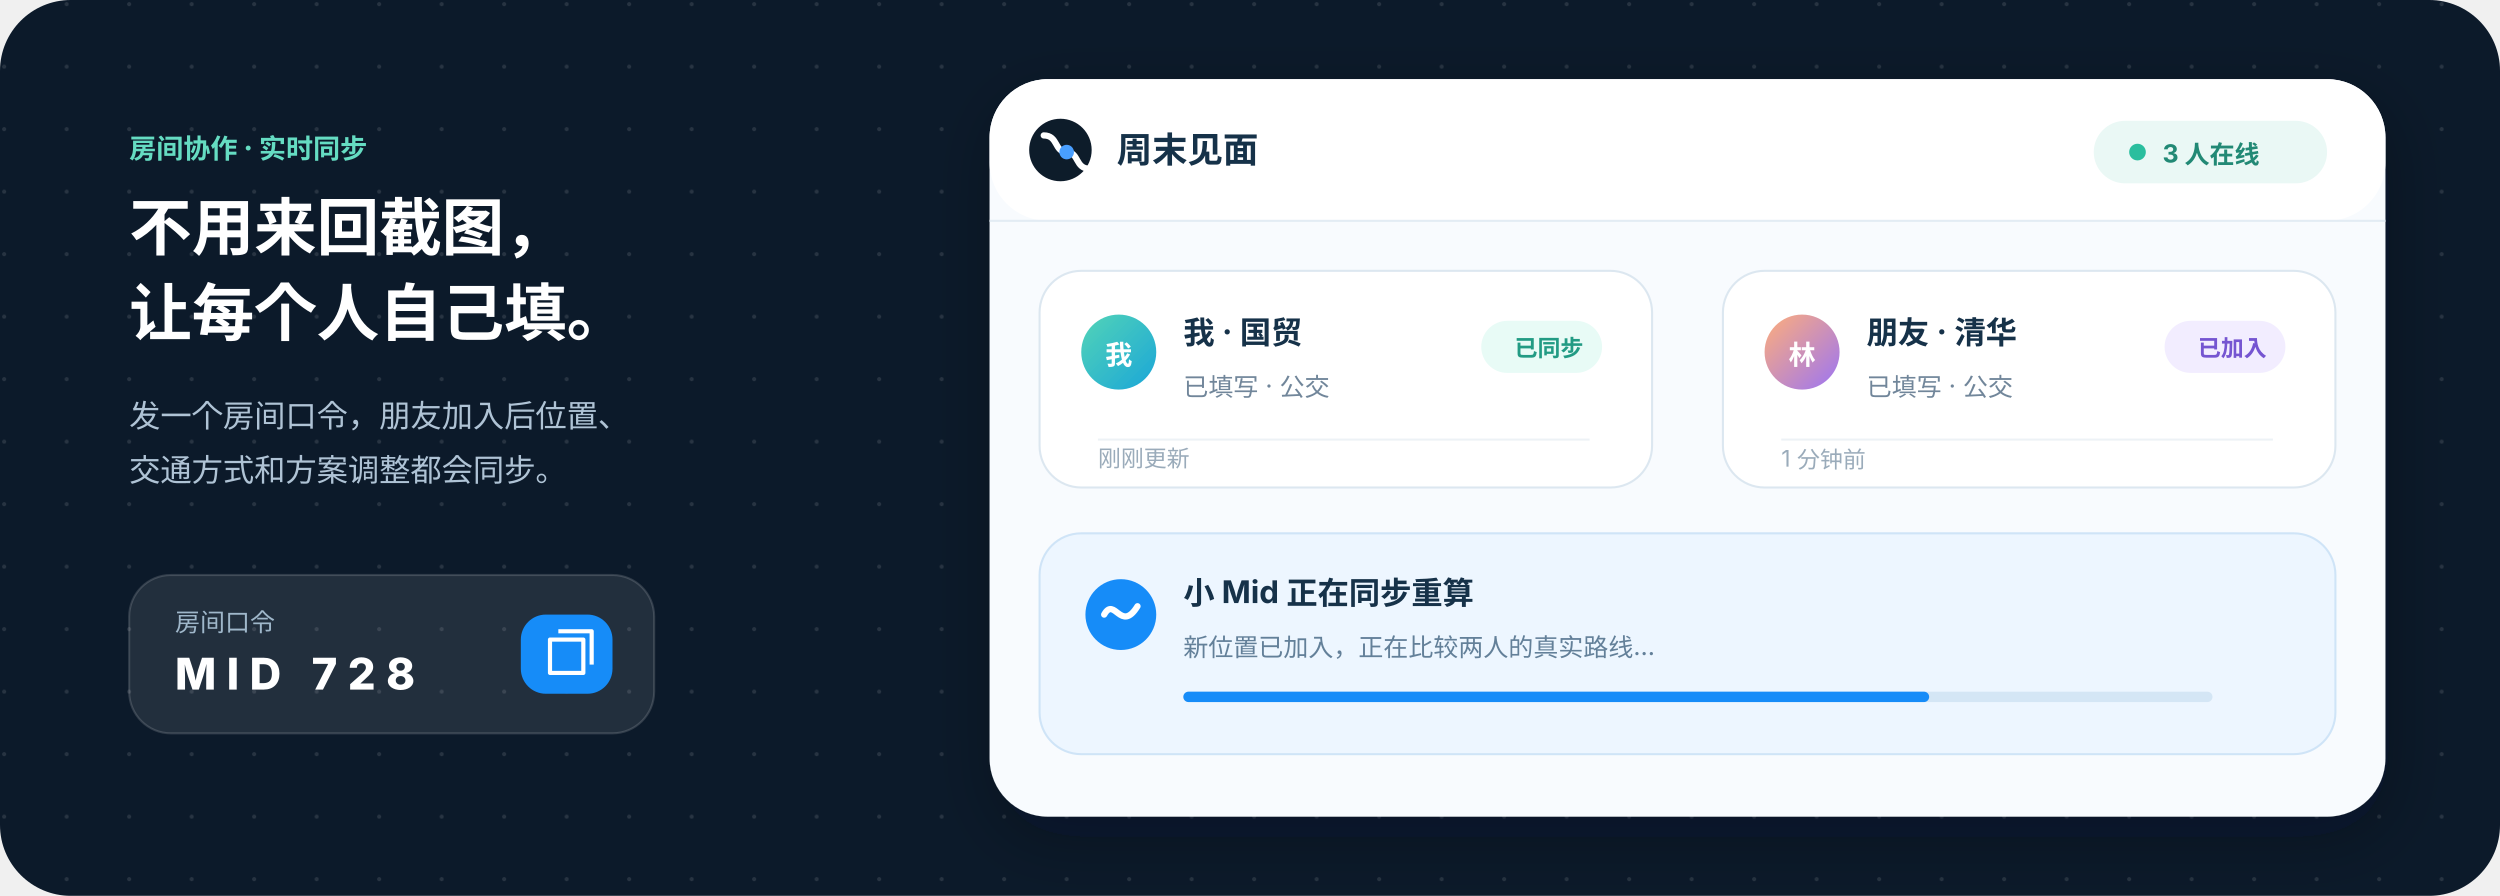
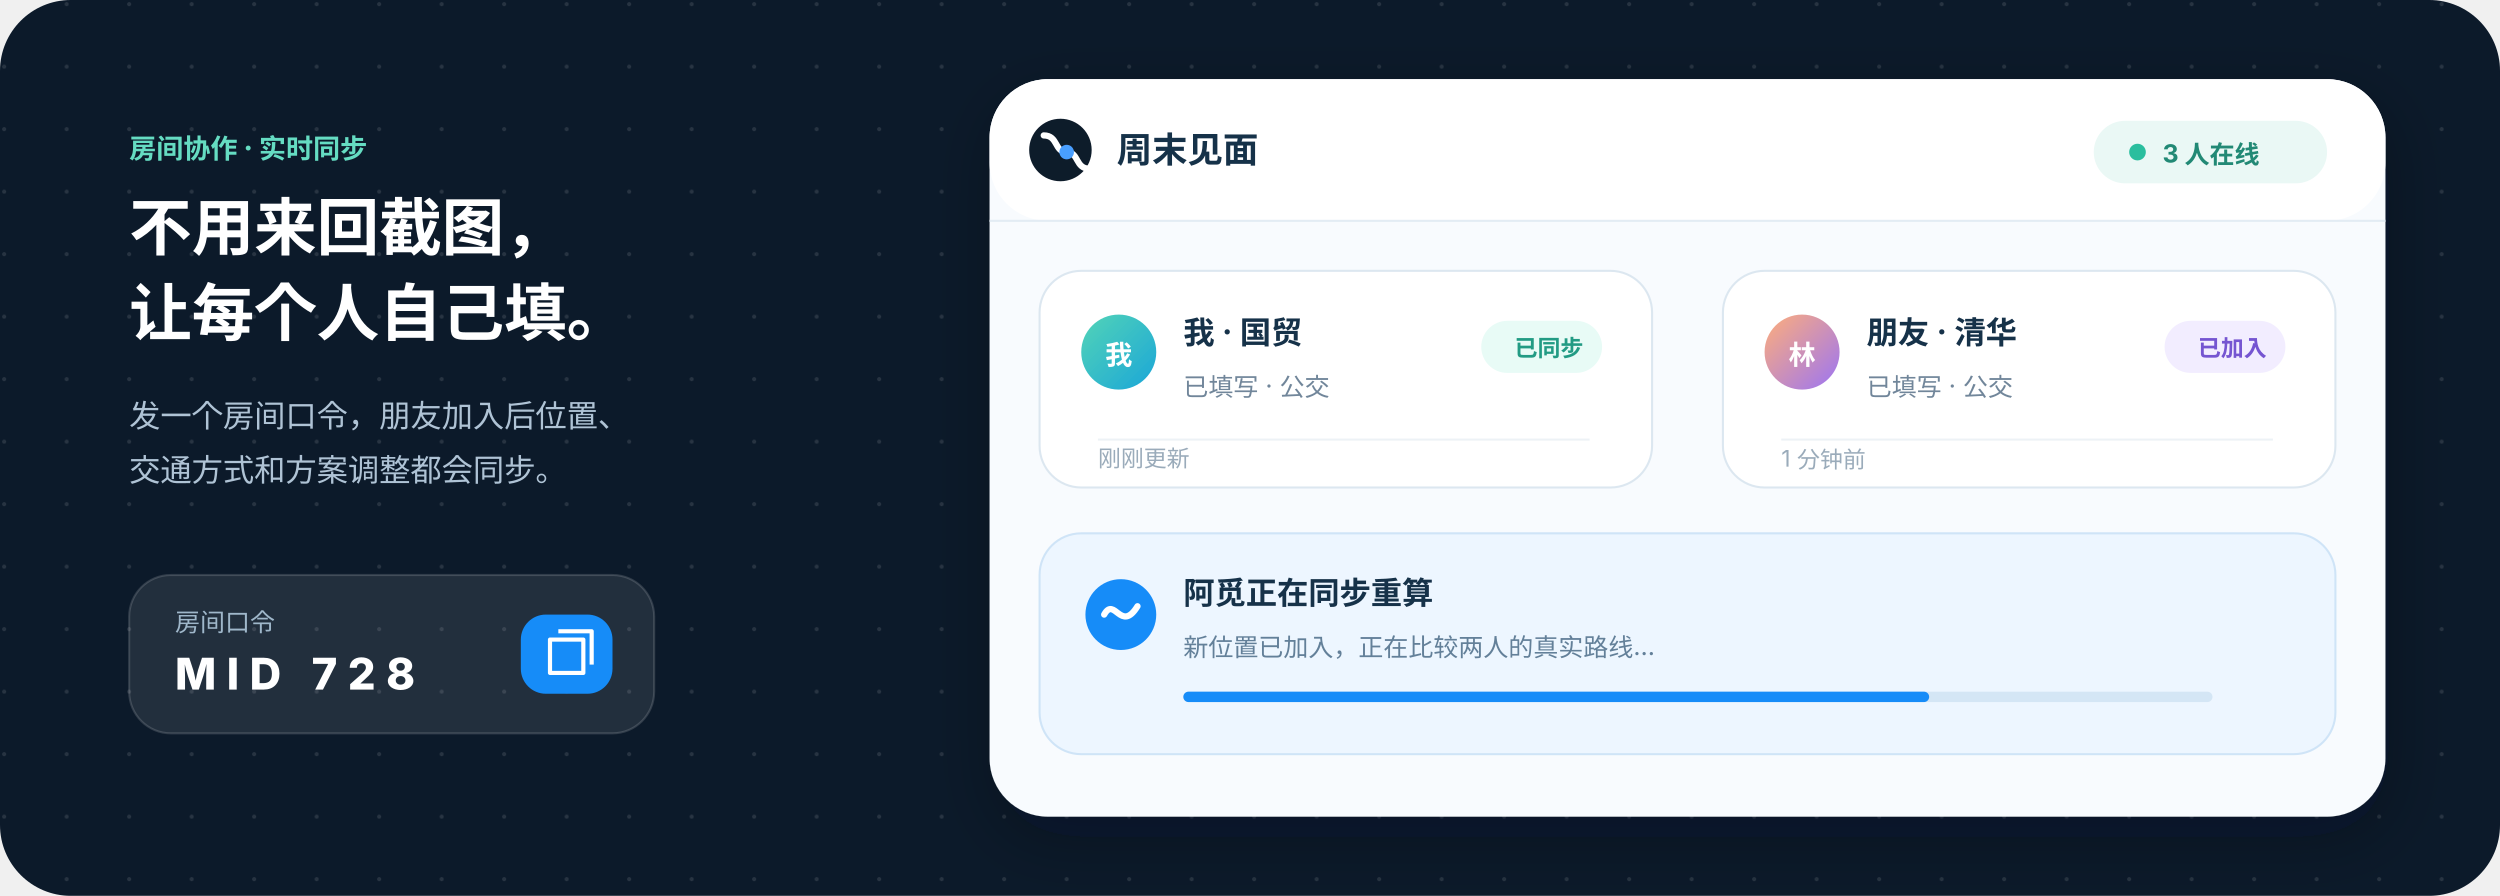
<svg xmlns="http://www.w3.org/2000/svg" width="1200" height="430" viewBox="0 0 1200 430" fill="none" role="img" aria-labelledby="title">
  <defs>
    <linearGradient id="bg" x1="0" y1="0" x2="1200" y2="430">
      <stop stop-color="#0C1A2A" />
      <stop offset=".55" stop-color="#102C47" />
      <stop offset="1" stop-color="#18345C" />
    </linearGradient>
    <linearGradient id="a" x1="0" y1="0" x2="1" y2="1">
      <stop stop-color="#52D4B7" />
      <stop offset="1" stop-color="#1BA6D8" />
    </linearGradient>
    <linearGradient id="b" x1="0" y1="0" x2="1" y2="1">
      <stop stop-color="#FFAE7A" />
      <stop offset="1" stop-color="#9B74F4" />
    </linearGradient>
    <filter id="shadow">
      <feDropShadow dy="10" stdDeviation="16" flood-color="#00101F" flood-opacity=".28" />
    </filter>
    <pattern id="dots" width="30" height="30" patternUnits="userSpaceOnUse">
      <circle cx="2" cy="2" r="1" fill="white" fill-opacity=".11" />
    </pattern>
  </defs>
  <rect width="1200" height="430" rx="34" fill="url(#bg)" />
  <rect width="1200" height="430" rx="34" fill="url(#dots)" />
  <g font-family="Inter,-apple-system,BlinkMacSystemFont,'PingFang SC',sans-serif">
    <text x="62" y="76" fill="#65DCC2" font-size="13" font-weight="760">房间协作 · 实时同步</text>
    <text x="62" y="120" fill="white" font-size="30" font-weight="780">不用来回截图，</text>
    <text x="62" y="161" fill="white" font-size="30" font-weight="780">让每个人自己填。</text>
    <text x="62" y="205" fill="#AFC3D5" font-size="15">发一个房间口令，朋友加入后位置、</text>
    <text x="62" y="231" fill="#AFC3D5" font-size="15">交通方式和方案调整都会同步。</text>
    <g transform="translate(62 276)">
      <rect width="252" height="76" rx="20" fill="white" fill-opacity=".09" stroke="white" stroke-opacity=".15" />
      <text x="22" y="27" fill="#9FB7CA" font-size="12">房间口令</text>
      <text x="22" y="55" fill="white" font-size="21" font-weight="760" letter-spacing="5">MID 728</text>
      <rect x="188" y="19" width="44" height="38" rx="12" fill="#168CF8" />
      <path d="M202 31H218V47H202V31ZM206 27H222V43" stroke="white" stroke-width="2" stroke-linejoin="round" />
    </g>
  </g>
  <g transform="translate(475 38)" filter="url(#shadow)" font-family="Inter,-apple-system,BlinkMacSystemFont,'PingFang SC',sans-serif">
    <rect width="670" height="354" rx="28" fill="#F8FBFE" />
    <rect x="0" y="0" width="670" height="68" rx="28" fill="white" />
    <path d="M0 68H670" stroke="#E3ECF4" />
    <circle cx="34" cy="34" r="15" fill="#0D1A29" />
    <path d="M26 27C33 27 31 35 37 35C43 35 41 43 48 43" stroke="white" stroke-width="3" stroke-linecap="round" />
    <circle cx="37" cy="35" r="3.5" fill="#4A9FFF" />
    <text x="61" y="40" fill="#17324A" font-size="17" font-weight="760">周末见面</text>
    <rect x="530" y="20" width="112" height="30" rx="15" fill="#EAF8F5" />
    <circle cx="551" cy="35" r="4" fill="#29BE9E" />
    <text x="563" y="40" fill="#218974" font-size="12" font-weight="650">3 人在线</text>
    <g transform="translate(24 92)">
      <rect width="294" height="104" rx="20" fill="white" stroke="#DCE7F0" />
      <circle cx="38" cy="39" r="18" fill="url(#a)" />
      <text x="38" y="45" text-anchor="middle" fill="white" font-size="13" font-weight="760">我</text>
      <text x="69" y="35" fill="#163149" font-size="15" font-weight="730">我 · 国贸</text>
      <text x="69" y="60" fill="#71869A" font-size="12">已填写 · 公交</text>
      <rect x="212" y="24" width="58" height="25" rx="12.5" fill="#E8FBF6" />
      <text x="228" y="41" fill="#229B84" font-size="11" font-weight="650">已同步</text>
      <path d="M28 81H264" stroke="#EDF2F6" />
      <text x="28" y="94" fill="#9AABBA" font-size="11">刚刚更新</text>
    </g>
    <g transform="translate(352 92)">
      <rect width="294" height="104" rx="20" fill="white" stroke="#DCE7F0" />
      <circle cx="38" cy="39" r="18" fill="url(#b)" />
      <text x="38" y="45" text-anchor="middle" fill="white" font-size="13" font-weight="760">林</text>
      <text x="69" y="35" fill="#163149" font-size="15" font-weight="730">朋友 · 清华</text>
      <text x="69" y="60" fill="#71869A" font-size="12">已填写 · 公交</text>
      <rect x="212" y="24" width="58" height="25" rx="12.5" fill="#F2EDFF" />
      <text x="228" y="41" fill="#7554D1" font-size="11" font-weight="650">已加入</text>
      <path d="M28 81H264" stroke="#EDF2F6" />
      <text x="28" y="94" fill="#9AABBA" font-size="11">1 分钟前</text>
    </g>
    <g transform="translate(24 218)">
      <rect width="622" height="106" rx="20" fill="#EDF6FF" stroke="#CFE4F7" />
      <circle cx="39" cy="39" r="17" fill="#188CF8" />
      <path d="M31 39C36 30 39 48 47 35" stroke="white" stroke-width="3" stroke-linecap="round" />
-       <text x="69" y="34" fill="#163149" font-size="15" font-weight="740">小 Mid 正在同步重算</text>
+       <text x="69" y="34" fill="#163149" font-size="15" font-weight="740">阿觅正在同步重算</text>
      <text x="69" y="59" fill="#638099" font-size="12">新位置已加入，正在比较两人的真实路线…</text>
      <rect x="69" y="76" width="494" height="5" rx="2.5" fill="#D4E6F5" />
      <rect x="69" y="76" width="358" height="5" rx="2.5" fill="#188CF8" />
    </g>
  </g>
</svg>
